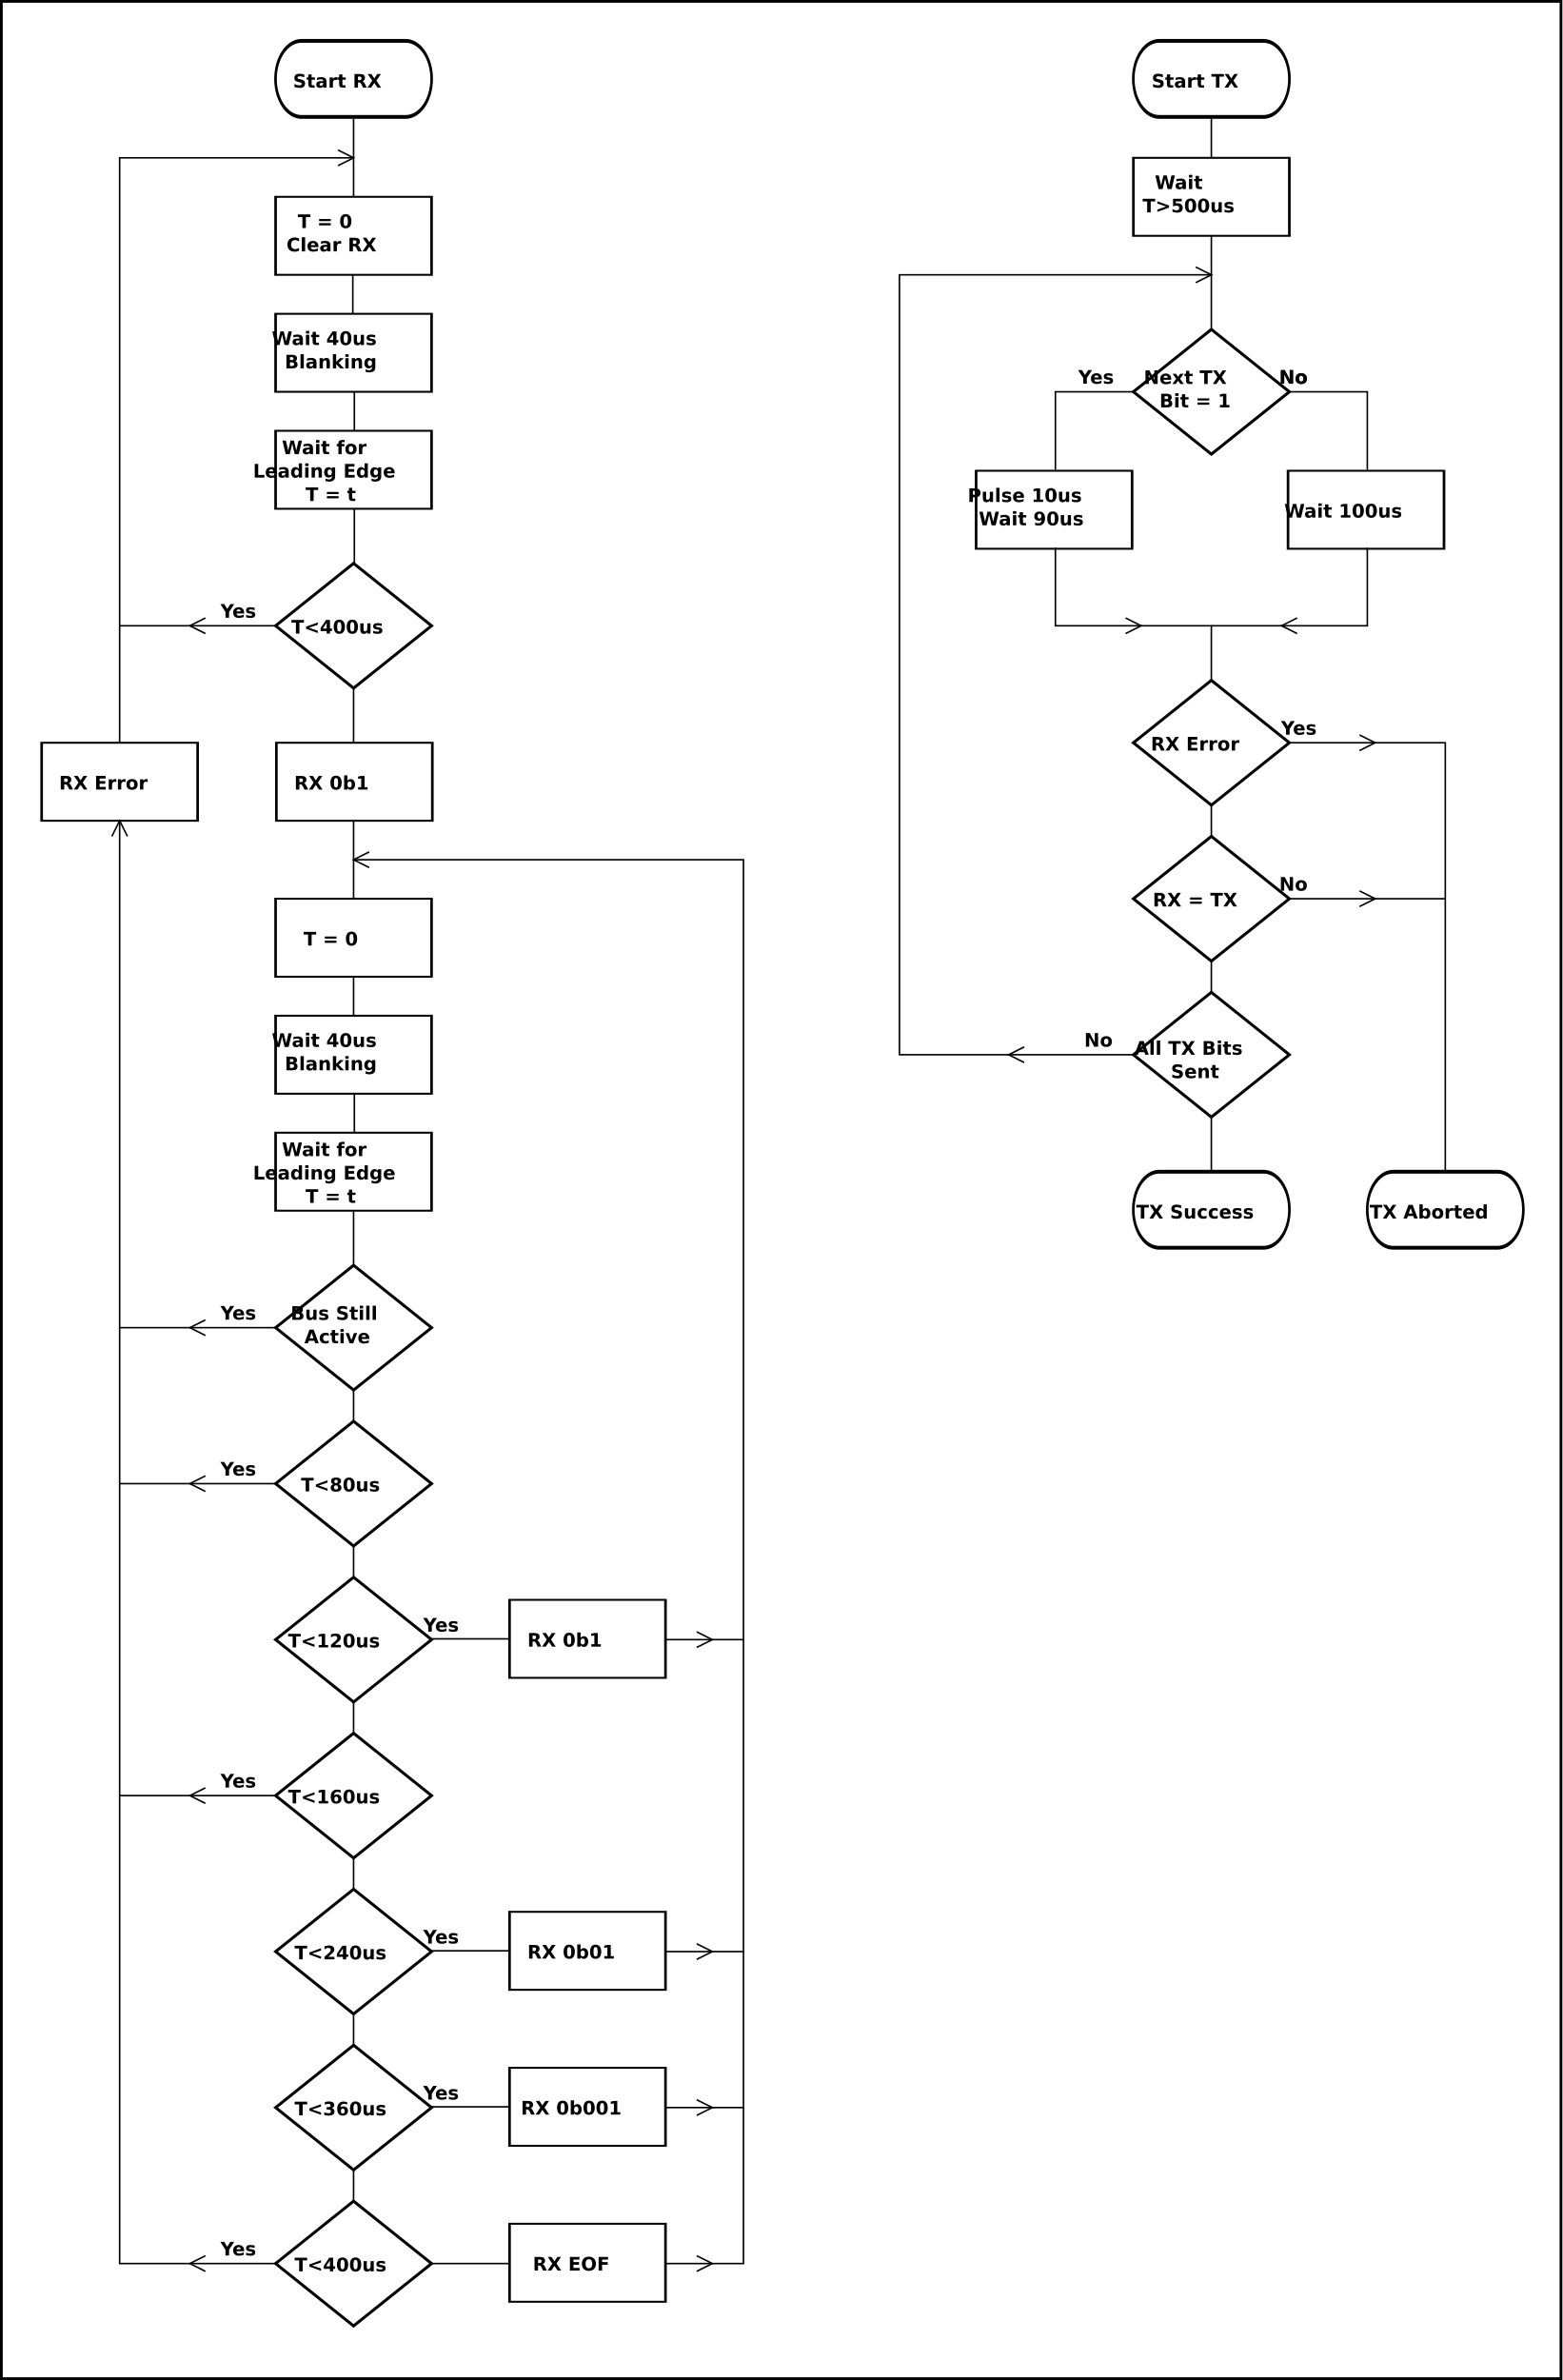
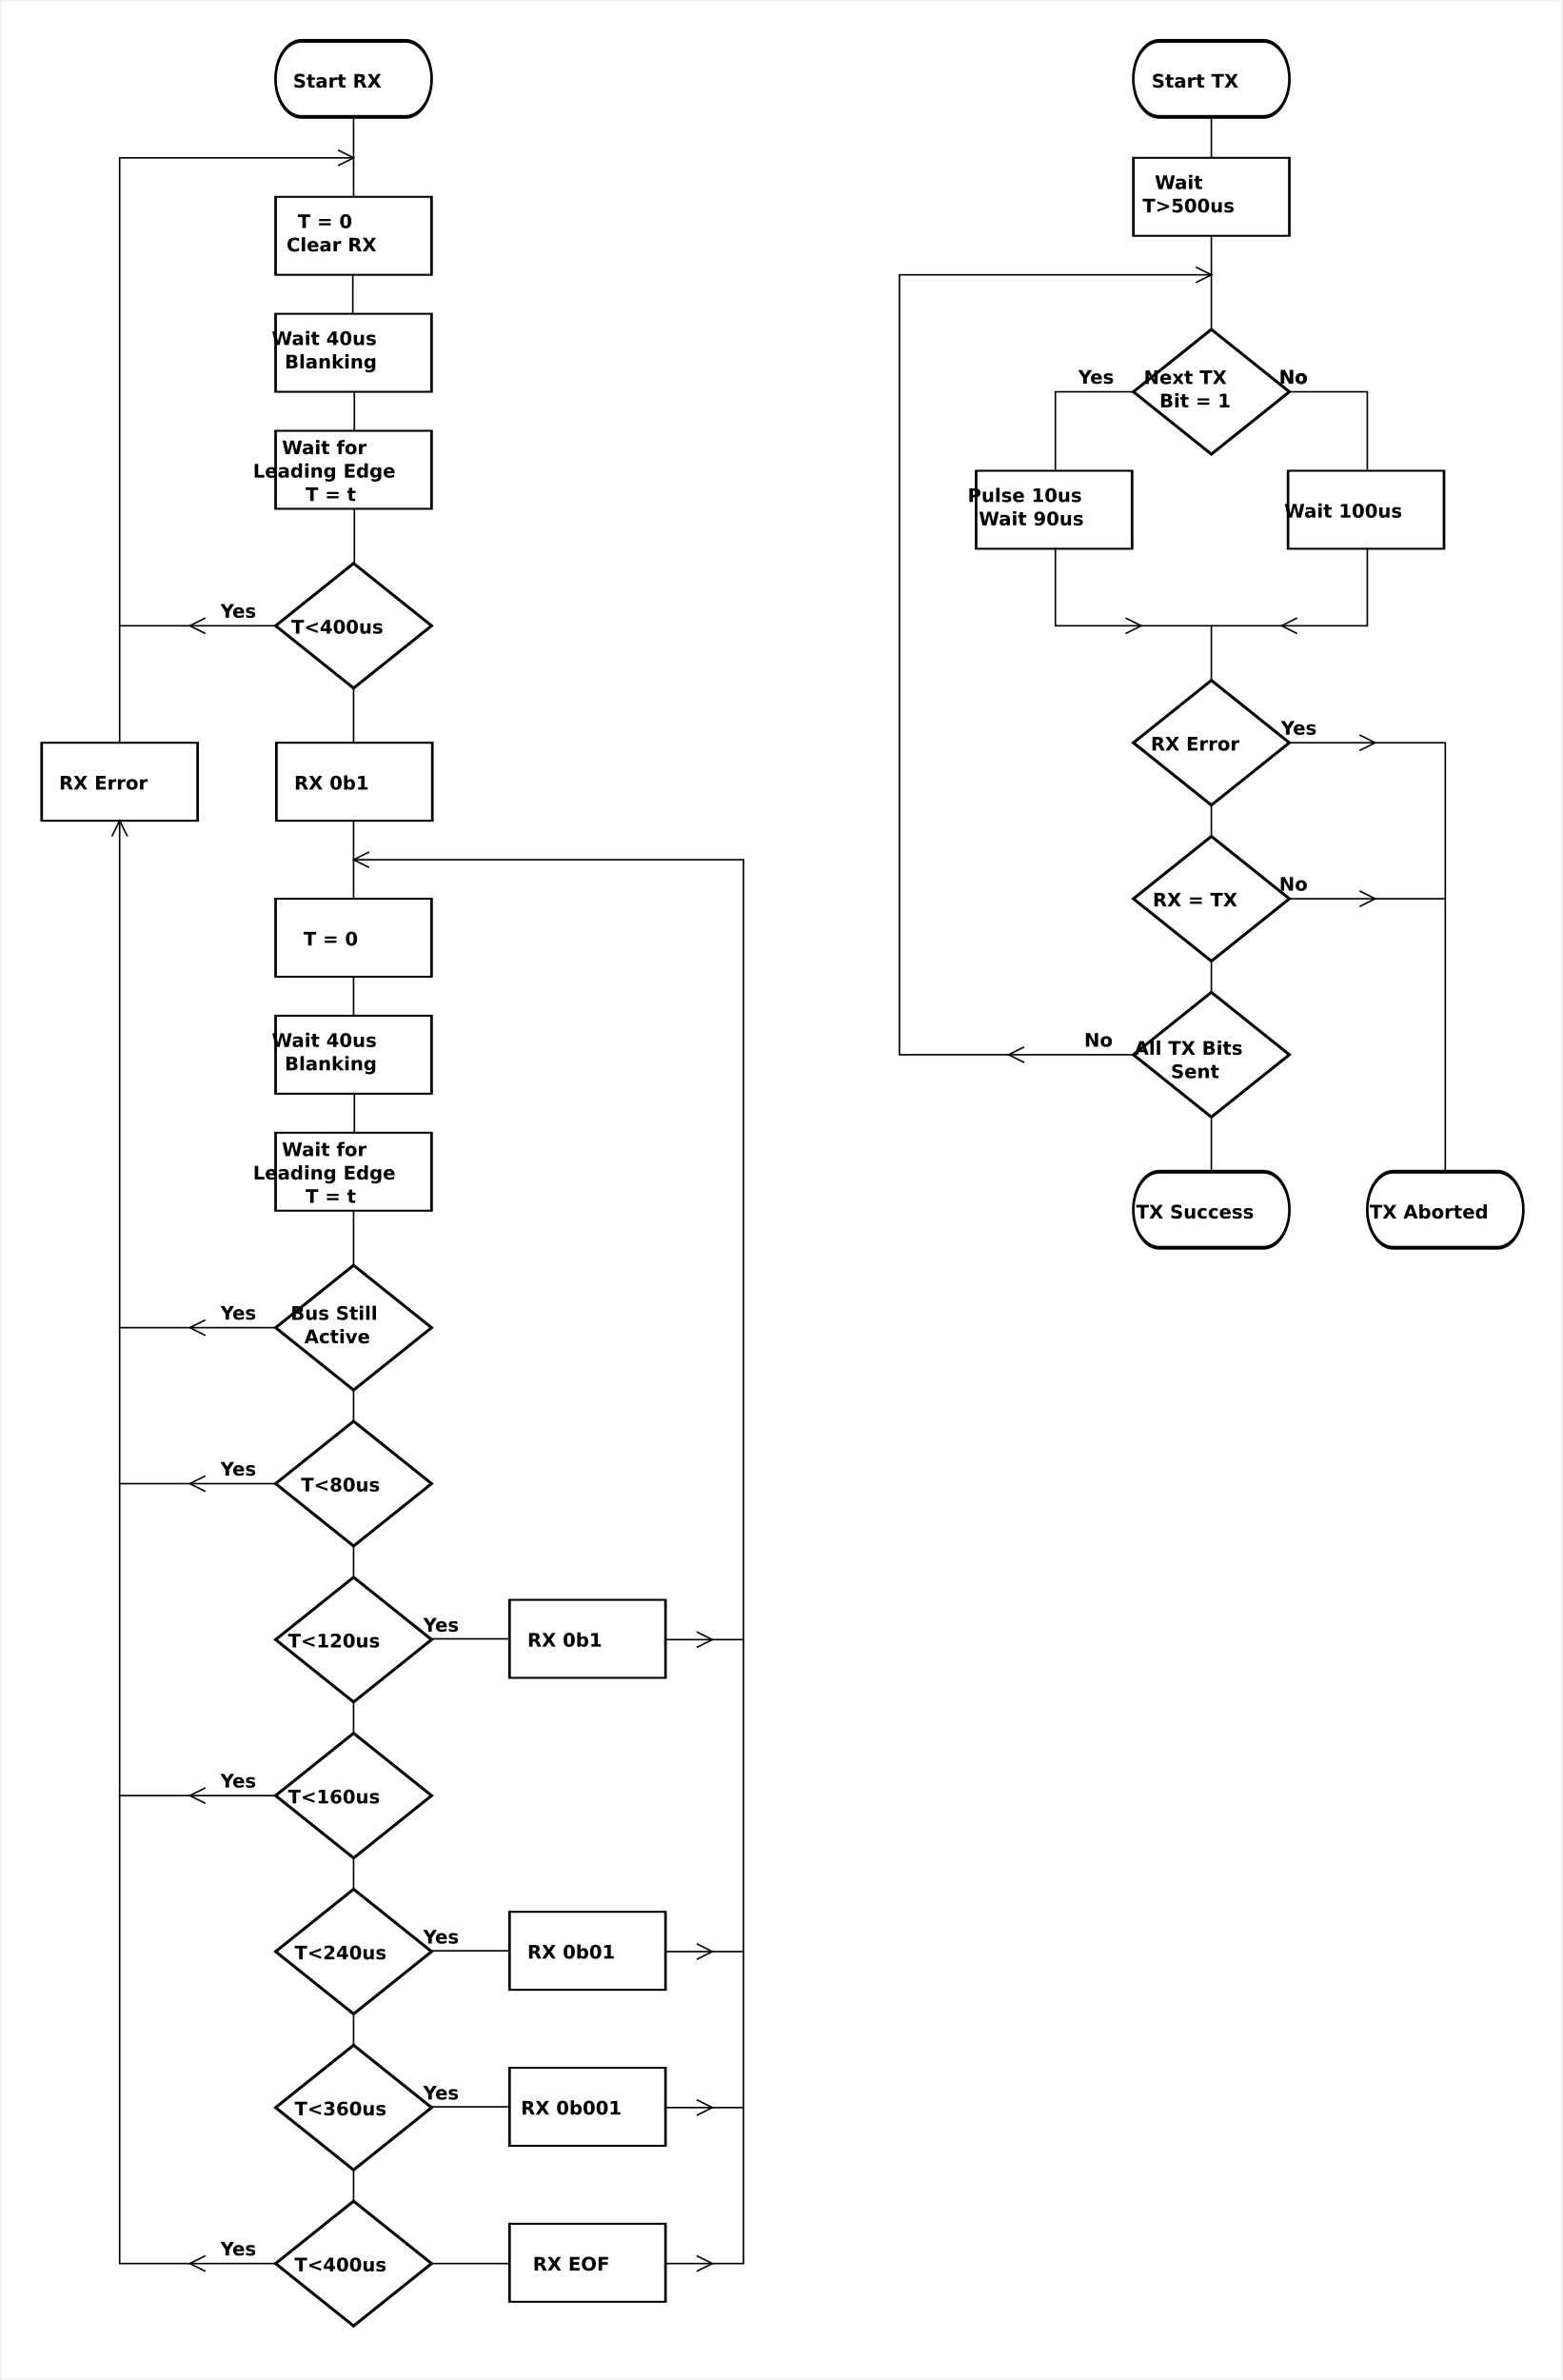
<svg xmlns="http://www.w3.org/2000/svg" xmlns:xlink="http://www.w3.org/1999/xlink" width="265.049mm" height="403.715mm" viewBox="0 0 265.049 403.715" version="1.1" id="svg5" xml:space="preserve">
  <defs id="defs2">
    <symbol id="Process">
      <rect x="15" y="35" width="120" height="80" style="stroke-width:2" id="rect2507" />
    </symbol>
    <symbol id="Decision">
      <path d="M 15,75 75,35 135,75 75,115 Z" style="stroke-width:2" id="path2549" />
    </symbol>
    <symbol id="Terminal">
      <path d="m 35,95 a 20,20 0 0 1 0,-40 h 80 a 20,20 0 0 1 0,40 z" style="stroke-width:2" id="path2593" />
    </symbol>
  </defs>
  <g id="layer2" transform="translate(-19.61111,-15.33148)" style="display:inline">
-     <rect style="fill:#ffffff;fill-opacity:1;stroke:#000000;stroke-width:0.465" id="rect12955" width="264.583" height="403.249" x="19.844" y="15.564" />
+     <rect style="fill:#ffffff;fill-opacity:1;stroke:#ffffff;stroke-width:0.465;stroke-opacity:0" id="rect12955" width="264.583" height="403.249" x="19.844" y="15.564" />
  </g>
  <g id="layer1" transform="translate(-19.61111,-15.33148)" style="display:inline">
    <use xlink:href="#Process" style="display:inline;fill:#aaccee;fill-opacity:0;stroke:#000000" id="use3000-4" transform="matrix(0.2204861,0,0,0.1653646,23.37153,135.5357)" />
    <text xml:space="preserve" style="font-weight:bold;font-size:3.175px;line-height:1.25;font-family:'Bitstream Vera Sans';-inkscape-font-specification:'Bitstream Vera Sans Bold';text-align:center;letter-spacing:0px;text-anchor:middle;display:inline;stroke-width:0.265" x="39.908" y="149.261" id="text11920-5-9-7-3-6-5-6-3-5-9-6-7-4">
      <tspan id="tspan4343-3-1-9-4" x="39.908" y="149.261">RX Error</tspan>
    </text>
    <text xml:space="preserve" style="font-weight:bold;font-size:3.175px;line-height:1.25;font-family:'Bitstream Vera Sans';-inkscape-font-specification:'Bitstream Vera Sans Bold';text-align:center;letter-spacing:0px;text-anchor:middle;display:inline;stroke-width:0.265" x="225.116" y="142.646" id="text11920-5-9-7-3-6-5-6-3-5-9-6-7-37">
      <tspan id="tspan4343-3-1-9-5" x="225.116" y="142.646">RX Error</tspan>
    </text>
    <g id="g7251-1" transform="translate(185.2083,33.56089)" style="display:inline">
      <use xlink:href="#Process" style="display:inline;fill:#aaccee;fill-opacity:0;stroke:#000000" id="use3000-2-8" transform="matrix(0.2204861,0,0,0.1653646,49.60938,55.8381)" />
      <text xml:space="preserve" style="font-weight:bold;font-size:3.175px;line-height:1.25;font-family:'Bitstream Vera Sans';-inkscape-font-specification:'Bitstream Vera Sans Bold';text-align:center;letter-spacing:0px;text-anchor:middle;display:inline;stroke-width:0.265" x="66.146" y="69.563" id="text11920-5-9-7-3-6-5-6-3-5-9-6-7-0-7">
        <tspan x="66.146" y="69.563" id="tspan7122-20">Wait 100us</tspan>
      </text>
    </g>
    <g id="g7251-9" transform="translate(132.2917,33.56088)" style="display:inline">
      <use xlink:href="#Process" style="display:inline;fill:#aaccee;fill-opacity:0;stroke:#000000" id="use3000-2-36" transform="matrix(0.2204861,0,0,0.1653646,49.60938,55.8381)" />
      <text xml:space="preserve" style="font-weight:bold;font-size:3.175px;line-height:1.25;font-family:'Bitstream Vera Sans';-inkscape-font-specification:'Bitstream Vera Sans Bold';text-align:center;letter-spacing:0px;text-anchor:middle;display:inline;stroke-width:0.265" x="66.146" y="66.918" id="text11920-5-9-7-3-6-5-6-3-5-9-6-7-0-06">
        <tspan id="tspan4343-3-1-9-2-2" x="66.146" y="66.918">Pulse 10us</tspan>
        <tspan x="66.146" y="70.886" id="tspan7122-6">Wait 90us</tspan>
      </text>
    </g>
    <g id="g7251-5" transform="translate(158.9705,-19.52115)" style="display:inline">
      <use xlink:href="#Process" style="display:inline;fill:#aaccee;fill-opacity:0;stroke:#000000" id="use3000-2-3" transform="matrix(0.2204861,0,0,0.1653646,49.60938,55.8381)" />
      <text xml:space="preserve" style="font-weight:bold;font-size:3.175px;line-height:1.25;font-family:'Bitstream Vera Sans';-inkscape-font-specification:'Bitstream Vera Sans Bold';text-align:center;letter-spacing:0px;text-anchor:middle;display:inline;stroke-width:0.265" x="66.146" y="66.918" id="text11920-5-9-7-3-6-5-6-3-5-9-6-7-0-5">
        <tspan x="66.146" y="66.918" id="tspan7122-2">Wait </tspan>
        <tspan x="66.146" y="70.886" id="tspan697">T&gt;500us</tspan>
      </text>
    </g>
    <text xml:space="preserve" style="font-weight:bold;font-size:3.175px;line-height:1.25;font-family:'Bitstream Vera Sans';-inkscape-font-specification:'Bitstream Vera Sans Bold';text-align:center;letter-spacing:0px;text-anchor:middle;display:inline;stroke-width:0.265" x="79.596" y="122.803" id="text11920-5-9-7-3-6-5-6-3-5-9-6-74">
      <tspan id="tspan4343-3-1-4" x="79.596" y="122.803">T&lt;400us</tspan>
    </text>
    <use xlink:href="#Decision" style="display:inline;fill:#aaccee;fill-opacity:0;stroke:#000000" id="use3443-6-8-9-4-7-3" transform="matrix(0.2204861,0,0,0.2645833,63.05902,101.636)" />
    <use xlink:href="#Decision" style="display:inline;fill:#aaccee;fill-opacity:0;stroke:#000000" id="use3443-6-8-9-4-7-2" transform="matrix(0.2204861,0,0,0.2645833,208.5799,121.4797)" />
    <text xml:space="preserve" style="font-weight:bold;font-size:3.175px;line-height:1.25;font-family:'Bitstream Vera Sans';-inkscape-font-specification:'Bitstream Vera Sans Bold';text-align:center;letter-spacing:0px;text-anchor:middle;display:inline;stroke-width:0.265" x="225.116" y="169.105" id="text11920-5-9-7-3-6-5-6-3-5-9-6-7-37-9">
      <tspan id="tspan4343-3-1-9-5-2" x="225.116" y="169.105">RX = TX</tspan>
    </text>
    <use xlink:href="#Decision" style="display:inline;fill:#aaccee;fill-opacity:0;stroke:#000000" id="use3443-6-8-9-4-7-2-2" transform="matrix(0.2204861,0,0,0.2645833,208.5799,147.938)" />
    <text xml:space="preserve" style="font-weight:bold;font-size:3.175px;line-height:1.25;font-family:'Bitstream Vera Sans';-inkscape-font-specification:'Bitstream Vera Sans Bold';text-align:center;letter-spacing:0px;text-anchor:middle;display:inline;stroke-width:0.265" x="225.116" y="194.24" id="text11920-5-9-7-3-6-5-6-3-5-9-6-7-37-9-8">
      <tspan id="tspan4343-3-1-9-5-2-9" x="225.116" y="194.24">All TX Bits</tspan>
      <tspan x="225.116" y="198.209" id="tspan3469">Sent</tspan>
    </text>
    <use xlink:href="#Decision" style="display:inline;fill:#aaccee;fill-opacity:0;stroke:#000000" id="use3443-6-8-9-4-7-2-2-7" transform="matrix(0.2204861,0,0,0.2645833,208.5799,174.3964)" />
    <g id="g6867-5" transform="translate(92.82467,165.5549)" style="display:inline">
      <use xlink:href="#Process" style="display:inline;fill:#aaccee;fill-opacity:0;stroke:#000000" id="use3000-6-0" transform="matrix(0.2204861,0,0,0.1653646,9.92188,115.3693)" />
      <text xml:space="preserve" style="font-weight:bold;font-size:3.175px;line-height:1.25;font-family:'Bitstream Vera Sans';-inkscape-font-specification:'Bitstream Vera Sans Bold';text-align:center;letter-spacing:0px;text-anchor:middle;display:inline;stroke-width:0.265" x="26.458" y="129.095" id="text11920-5-9-7-3-6-5-6-3-5-9-6-7-3-9">
        <tspan id="tspan4343-3-1-9-20-6" x="26.458" y="129.095">RX 0b1</tspan>
      </text>
    </g>
    <use xlink:href="#Process" style="display:inline;fill:#aaccee;fill-opacity:0;stroke:#000000" id="use3000-6-5-3" transform="matrix(0.2204861,0,0,0.1653646,102.7465,333.8409)" />
    <text xml:space="preserve" style="font-weight:bold;font-size:3.175px;line-height:1.25;font-family:'Bitstream Vera Sans';-inkscape-font-specification:'Bitstream Vera Sans Bold';text-align:center;letter-spacing:0px;text-anchor:middle;display:inline;stroke-width:0.265" x="119.283" y="347.566" id="text11920-5-9-7-3-6-5-6-3-5-9-6-7-3-4-8">
      <tspan id="tspan4343-3-1-9-20-7-5" x="119.283" y="347.566">RX 0b01</tspan>
    </text>
    <use xlink:href="#Process" style="display:inline;fill:#aaccee;fill-opacity:0;stroke:#000000" id="use3000-6-4-6" transform="matrix(0.2204861,0,0,0.1653646,102.7465,360.2992)" />
    <text xml:space="preserve" style="font-weight:bold;font-size:3.175px;line-height:1.25;font-family:'Bitstream Vera Sans';-inkscape-font-specification:'Bitstream Vera Sans Bold';text-align:center;letter-spacing:0px;text-anchor:middle;display:inline;stroke-width:0.265" x="119.283" y="374.025" id="text11920-5-9-7-3-6-5-6-3-5-9-6-7-3-3-1">
      <tspan id="tspan4343-3-1-9-20-0-1" x="119.283" y="374.025">RX 0b001</tspan>
    </text>
    <use xlink:href="#Process" style="display:inline;fill:#aaccee;fill-opacity:0;stroke:#000000" id="use3000-6-8-5" transform="matrix(0.2204861,0,0,0.1653646,102.7465,386.7576)" />
    <text xml:space="preserve" style="font-weight:bold;font-size:3.175px;line-height:1.25;font-family:'Bitstream Vera Sans';-inkscape-font-specification:'Bitstream Vera Sans Bold';text-align:center;letter-spacing:0px;text-anchor:middle;display:inline;stroke-width:0.265" x="119.283" y="400.483" id="text11920-5-9-7-3-6-5-6-3-5-9-6-7-3-6-9">
      <tspan x="119.283" y="400.483" id="tspan7124-8">RX EOF</tspan>
    </text>
    <path style="display:inline;fill:none;stroke:#000000;stroke-width:0.265px;stroke-linecap:butt;stroke-linejoin:miter;stroke-opacity:1" d="M 106.054,293.327 H 92.825" id="path8292-4" />
    <path style="display:inline;fill:none;stroke:#000000;stroke-width:0.265px;stroke-linecap:butt;stroke-linejoin:miter;stroke-opacity:1" d="M 106.054,346.243 H 92.825" id="path8294-8" />
    <path style="display:inline;fill:none;stroke:#000000;stroke-width:0.265px;stroke-linecap:butt;stroke-linejoin:miter;stroke-opacity:1" d="M 106.054,372.702 H 92.825" id="path8296-1" />
    <text xml:space="preserve" style="font-weight:bold;font-size:3.175px;line-height:1.25;font-family:'Bitstream Vera Sans';-inkscape-font-specification:'Bitstream Vera Sans Bold';text-align:center;letter-spacing:0px;text-anchor:middle;display:inline;stroke-width:0.265" x="225.116" y="30.198" id="text11920-5-9-7-3-6-5-6-3-5-9-6-7-3-2-2-3">
      <tspan x="225.116" y="30.198" id="tspan589-6">Start TX</tspan>
    </text>
    <use xlink:href="#Terminal" style="display:inline;fill:#aaccee;fill-opacity:0;stroke:#000000;stroke-opacity:1" id="use8369-7" transform="matrix(0.220735,0,0,0.3226069,208.5612,4.51759)" />
    <text xml:space="preserve" style="font-weight:bold;font-size:3.175px;line-height:1.25;font-family:'Bitstream Vera Sans';-inkscape-font-specification:'Bitstream Vera Sans Bold';text-align:center;letter-spacing:0px;text-anchor:middle;display:inline;stroke-width:0.265" x="225.116" y="222.021" id="text11920-5-9-7-3-6-5-6-3-5-9-6-7-3-2-2-3-2">
      <tspan x="225.116" y="222.021" id="tspan589-6-9">TX Success</tspan>
    </text>
    <use xlink:href="#Terminal" style="display:inline;fill:#aaccee;fill-opacity:0;stroke:#000000;stroke-opacity:1" id="use8369-7-3" transform="matrix(0.220735,0,0,0.3226069,208.5612,196.3405)" />
    <path style="display:inline;fill:none;stroke:#000000;stroke-width:0.265px;stroke-linecap:butt;stroke-linejoin:miter;stroke-opacity:1" d="m 222.47,60.626 2.646,1.323 -2.646,1.323" id="path423-8" />
    <text xml:space="preserve" style="font-weight:bold;font-size:3.175px;line-height:1.25;font-family:'Bitstream Vera Sans';-inkscape-font-specification:'Bitstream Vera Sans Bold';text-align:center;letter-spacing:0px;text-anchor:middle;display:inline;stroke-width:0.265" x="225.116" y="80.469" id="text11920-5-9-7-3-6-5-6-3-5-9-6-7-37-9-3">
      <tspan id="tspan4343-3-1-9-5-2-6" x="225.116" y="80.469">Next TX </tspan>
      <tspan x="225.116" y="84.438" id="tspan2564">Bit = 1</tspan>
    </text>
    <use xlink:href="#Decision" style="display:inline;fill:#aaccee;fill-opacity:0;stroke:#000000" id="use3443-6-8-9-4-7-2-2-1" transform="matrix(0.2204861,0,0,0.2645833,208.5799,61.94847)" />
    <text xml:space="preserve" style="font-weight:bold;font-size:3.175px;line-height:1.25;font-family:'Bitstream Vera Sans';-inkscape-font-specification:'Bitstream Vera Sans Bold';text-align:center;letter-spacing:0px;text-anchor:middle;display:inline;stroke-width:0.265" x="264.804" y="222.021" id="text11920-5-9-7-3-6-5-6-3-5-9-6-7-3-2-2-3-1">
      <tspan x="264.804" y="222.021" id="tspan589-6-94">TX Aborted</tspan>
    </text>
    <use xlink:href="#Terminal" style="display:inline;fill:#aaccee;fill-opacity:0;stroke:#000000;stroke-opacity:1" id="use8369-7-7" transform="matrix(0.220735,0,0,0.3226069,248.2487,196.3405)" />
    <path style="fill:none;stroke:#000000;stroke-width:0.265px;stroke-linecap:butt;stroke-linejoin:miter;stroke-opacity:1" d="m 238.345,81.792 h 13.229 v 13.229" id="path3571" />
    <path style="fill:none;stroke:#000000;stroke-width:0.265px;stroke-linecap:butt;stroke-linejoin:miter;stroke-opacity:1" d="M 211.887,81.792 H 198.658 V 95.021" id="path3573" />
    <path style="fill:none;stroke:#000000;stroke-width:0.265px;stroke-linecap:butt;stroke-linejoin:miter;stroke-opacity:1" d="m 225.116,55.334 v 15.875" id="path3575" />
    <path style="fill:none;stroke:#000000;stroke-width:0.265px;stroke-linecap:butt;stroke-linejoin:miter;stroke-opacity:1" d="M 225.116,42.105 V 35.49" id="path3577" />
    <path style="fill:none;stroke:#000000;stroke-width:0.265px;stroke-linecap:butt;stroke-linejoin:miter;stroke-opacity:1" d="m 225.116,204.823 v 9.26" id="path3585" />
    <path style="fill:none;stroke:#000000;stroke-width:0.265px;stroke-linecap:butt;stroke-linejoin:miter;stroke-opacity:1" d="m 225.116,183.657 v -5.292" id="path3587" />
    <path style="fill:none;stroke:#000000;stroke-width:0.265px;stroke-linecap:butt;stroke-linejoin:miter;stroke-opacity:1" d="m 225.116,157.198 v -5.292" id="path3589" />
    <path style="fill:none;stroke:#000000;stroke-width:0.265px;stroke-linecap:butt;stroke-linejoin:miter;stroke-opacity:1" d="m 238.345,141.323 h 26.458 v 72.76" id="path3591" />
    <path style="fill:none;stroke:#000000;stroke-width:0.265px;stroke-linecap:butt;stroke-linejoin:miter;stroke-opacity:1" d="m 238.345,167.782 h 26.458" id="path3593" />
    <path style="fill:none;stroke:#000000;stroke-width:0.265px;stroke-linecap:butt;stroke-linejoin:miter;stroke-opacity:1" d="m 198.658,108.251 v 13.229 h 26.458 v 9.26" id="path3595" />
    <path style="fill:none;stroke:#000000;stroke-width:0.265px;stroke-linecap:butt;stroke-linejoin:miter;stroke-opacity:1" d="m 251.575,108.251 v 13.229 h -26.458" id="path3597" />
    <path style="fill:none;stroke:#000000;stroke-width:0.265px;stroke-linecap:butt;stroke-linejoin:miter;stroke-opacity:1" d="M 225.116,61.948 H 172.2 V 194.24 h 39.688" id="path3599" />
    <g id="g7251-4" transform="translate(13.44965,125.9997)" style="display:inline">
      <use xlink:href="#Process" style="display:inline;fill:#aaccee;fill-opacity:0;stroke:#000000" id="use3000-2-5" transform="matrix(0.2204861,0,0,0.1653646,49.60938,55.8381)" />
      <text xml:space="preserve" style="font-weight:bold;font-size:3.175px;line-height:1.25;font-family:'Bitstream Vera Sans';-inkscape-font-specification:'Bitstream Vera Sans Bold';text-align:center;letter-spacing:0px;text-anchor:middle;display:inline;stroke-width:0.265" x="66.146" y="66.918" id="text11920-5-9-7-3-6-5-6-3-5-9-6-7-0-03">
        <tspan id="tspan4343-3-1-9-2-6" x="66.146" y="66.918">Wait 40us</tspan>
        <tspan x="66.146" y="70.886" id="tspan7122-1">Blanking</tspan>
      </text>
    </g>
    <g id="g7251-2-0" transform="translate(13.44965,26.78094)" style="display:inline">
      <use xlink:href="#Process" style="display:inline;fill:#aaccee;fill-opacity:0;stroke:#000000" id="use3000-2-6-6" transform="matrix(0.2204861,0,0,0.1653646,49.60938,55.8381)" />
      <text xml:space="preserve" style="font-weight:bold;font-size:3.175px;line-height:1.25;font-family:'Bitstream Vera Sans';-inkscape-font-specification:'Bitstream Vera Sans Bold';text-align:center;letter-spacing:0px;text-anchor:middle;display:inline;stroke-width:0.265" x="66.146" y="65.595" id="text11920-5-9-7-3-6-5-6-3-5-9-6-7-0-6-3">
        <tspan x="66.146" y="65.595" id="tspan7122-9-2">Wait for</tspan>
        <tspan x="66.146" y="69.563" id="tspan7443-0">Leading Edge</tspan>
        <tspan x="66.146" y="73.532" id="tspan5891">T = t</tspan>
      </text>
    </g>
    <g id="g7241-6" transform="translate(-72.67222,-12.90656)" style="display:inline">
      <use xlink:href="#Process" style="display:inline;fill:#aaccee;fill-opacity:0;stroke:#000000" id="use3000-2-9-1" transform="matrix(0.2204861,0,0,0.1653646,135.7312,55.8381)" />
      <text xml:space="preserve" style="font-weight:bold;font-size:3.175px;line-height:1.25;font-family:'Bitstream Vera Sans';-inkscape-font-specification:'Bitstream Vera Sans Bold';text-align:center;letter-spacing:0px;text-anchor:middle;display:inline;stroke-width:0.265" x="152.4" y="66.918" id="text11920-5-9-7-3-6-5-6-3-5-9-6-7-0-0-5">
        <tspan x="152.4" y="66.918" id="tspan7235-4">T = 0</tspan>
        <tspan x="152.4" y="70.886" id="tspan7331">Clear RX</tspan>
      </text>
    </g>
    <g id="g7251-2-0-0" transform="translate(13.44965,145.8434)" style="display:inline">
      <use xlink:href="#Process" style="display:inline;fill:#aaccee;fill-opacity:0;stroke:#000000" id="use3000-2-6-6-7" transform="matrix(0.2204861,0,0,0.1653646,49.60938,55.8381)" />
      <text xml:space="preserve" style="font-weight:bold;font-size:3.175px;line-height:1.25;font-family:'Bitstream Vera Sans';-inkscape-font-specification:'Bitstream Vera Sans Bold';text-align:center;letter-spacing:0px;text-anchor:middle;display:inline;stroke-width:0.265" x="66.146" y="65.595" id="text11920-5-9-7-3-6-5-6-3-5-9-6-7-0-6-3-8">
        <tspan x="66.146" y="65.595" id="tspan7122-9-2-6">Wait for</tspan>
        <tspan x="66.146" y="69.563" id="tspan7443-0-8">Leading Edge</tspan>
        <tspan x="66.146" y="73.532" id="tspan5891-8">T = t</tspan>
      </text>
    </g>
    <g id="g7241-6-4" transform="translate(-26.23784,106.1559)" style="display:inline">
      <use xlink:href="#Process" style="display:inline;fill:#aaccee;fill-opacity:0;stroke:#000000" id="use3000-2-9-1-3" transform="matrix(0.2204861,0,0,0.1653646,89.29688,55.8381)" />
      <text xml:space="preserve" style="font-weight:bold;font-size:3.175px;line-height:1.25;font-family:'Bitstream Vera Sans';-inkscape-font-specification:'Bitstream Vera Sans Bold';text-align:center;letter-spacing:0px;text-anchor:middle;display:inline;stroke-width:0.265" x="105.833" y="69.563" id="text11920-5-9-7-3-6-5-6-3-5-9-6-7-0-0-5-1">
        <tspan x="105.833" y="69.563" id="tspan7235-4-4">T = 0</tspan>
      </text>
    </g>
    <g id="g8441-7" transform="translate(-92.25137,73.08302)" style="display:inline">
      <use xlink:href="#Process" style="display:inline;fill:#aaccee;fill-opacity:0;stroke:#000000" id="use3000-6-7-6" transform="matrix(0.2204861,0,0,0.1653646,155.4427,62.45269)" />
      <text xml:space="preserve" style="font-weight:bold;font-size:3.175px;line-height:1.25;font-family:'Bitstream Vera Sans';-inkscape-font-specification:'Bitstream Vera Sans Bold';text-align:center;letter-spacing:0px;text-anchor:middle;display:inline;stroke-width:0.265" x="171.979" y="76.178" id="text11920-5-9-7-3-6-5-6-3-5-9-6-7-3-2-5">
        <tspan id="tspan4343-3-1-9-20-72-6" x="171.979" y="76.178">RX 0b1</tspan>
      </text>
    </g>
    <text xml:space="preserve" style="font-weight:bold;font-size:3.175px;line-height:1.25;font-family:'Bitstream Vera Sans';-inkscape-font-specification:'Bitstream Vera Sans Bold';text-align:center;letter-spacing:0px;text-anchor:middle;display:inline;stroke-width:0.265" x="79.595" y="30.198" id="text11920-5-9-7-3-6-5-6-3-5-9-6-7-3-2-2-9">
      <tspan x="79.595" y="30.198" id="tspan589-3">Start RX</tspan>
    </text>
    <text xml:space="preserve" style="font-weight:bold;font-size:3.175px;line-height:1.25;font-family:'Bitstream Vera Sans';-inkscape-font-specification:'Bitstream Vera Sans Bold';text-align:center;letter-spacing:0px;text-anchor:middle;display:inline;stroke-width:0.265" x="62.808" y="120.112" id="text11920-5-9-7-3-6-5-6-3-5-9-6-7-3-2-2-9-9">
      <tspan x="62.808" y="120.112" id="tspan589-3-6">Yes</tspan>
    </text>
    <text xml:space="preserve" style="font-weight:bold;font-size:3.175px;line-height:1.25;font-family:'Bitstream Vera Sans';-inkscape-font-specification:'Bitstream Vera Sans Bold';text-align:center;letter-spacing:0px;text-anchor:middle;display:inline;stroke-width:0.265" x="62.808" y="239.174" id="text11920-5-9-7-3-6-5-6-3-5-9-6-7-3-2-2-9-9-2">
      <tspan x="62.808" y="239.174" id="tspan589-3-6-1">Yes</tspan>
    </text>
    <text xml:space="preserve" style="font-weight:bold;font-size:3.175px;line-height:1.25;font-family:'Bitstream Vera Sans';-inkscape-font-specification:'Bitstream Vera Sans Bold';text-align:center;letter-spacing:0px;text-anchor:middle;display:inline;stroke-width:0.265" x="208.329" y="80.424" id="text11920-5-9-7-3-6-5-6-3-5-9-6-7-3-2-2-9-9-2-6">
      <tspan x="208.329" y="80.424" id="tspan589-3-6-1-4">Yes</tspan>
    </text>
    <text xml:space="preserve" style="font-weight:bold;font-size:3.175px;line-height:1.25;font-family:'Bitstream Vera Sans';-inkscape-font-specification:'Bitstream Vera Sans Bold';text-align:center;letter-spacing:0px;text-anchor:middle;display:inline;stroke-width:0.265" x="242.725" y="139.956" id="text11920-5-9-7-3-6-5-6-3-5-9-6-7-3-2-2-9-9-2-6-38">
      <tspan x="242.725" y="139.956" id="tspan589-3-6-1-4-6">Yes</tspan>
    </text>
    <text xml:space="preserve" style="font-weight:bold;font-size:3.175px;line-height:1.25;font-family:'Bitstream Vera Sans';-inkscape-font-specification:'Bitstream Vera Sans Bold';text-align:center;letter-spacing:0px;text-anchor:middle;display:inline;stroke-width:0.265" x="241.796" y="80.424" id="text11920-5-9-7-3-6-5-6-3-5-9-6-7-3-2-2-9-9-2-6-3">
      <tspan x="241.796" y="80.424" id="tspan589-3-6-1-4-3">No</tspan>
    </text>
    <text xml:space="preserve" style="font-weight:bold;font-size:3.175px;line-height:1.25;font-family:'Bitstream Vera Sans';-inkscape-font-specification:'Bitstream Vera Sans Bold';text-align:center;letter-spacing:0px;text-anchor:middle;display:inline;stroke-width:0.265" x="241.796" y="80.424" id="text11920-5-9-7-3-6-5-6-3-5-9-6-7-3-2-2-9-9-2-6-3-8">
      <tspan x="241.796" y="80.424" id="tspan589-3-6-1-4-3-8">No</tspan>
    </text>
    <text xml:space="preserve" style="font-weight:bold;font-size:3.175px;line-height:1.25;font-family:'Bitstream Vera Sans';-inkscape-font-specification:'Bitstream Vera Sans Bold';text-align:center;letter-spacing:0px;text-anchor:middle;display:inline;stroke-width:0.265" x="241.796" y="166.414" id="text11920-5-9-7-3-6-5-6-3-5-9-6-7-3-2-2-9-9-2-6-3-89">
      <tspan x="241.796" y="166.414" id="tspan589-3-6-1-4-3-7">No</tspan>
    </text>
    <text xml:space="preserve" style="font-weight:bold;font-size:3.175px;line-height:1.25;font-family:'Bitstream Vera Sans';-inkscape-font-specification:'Bitstream Vera Sans Bold';text-align:center;letter-spacing:0px;text-anchor:middle;display:inline;stroke-width:0.265" x="208.723" y="192.872" id="text11920-5-9-7-3-6-5-6-3-5-9-6-7-3-2-2-9-9-2-6-3-7">
      <tspan x="208.723" y="192.872" id="tspan589-3-6-1-4-3-6">No</tspan>
    </text>
    <text xml:space="preserve" style="font-weight:bold;font-size:3.175px;line-height:1.25;font-family:'Bitstream Vera Sans';-inkscape-font-specification:'Bitstream Vera Sans Bold';text-align:center;letter-spacing:0px;text-anchor:middle;display:inline;stroke-width:0.265" x="62.808" y="265.633" id="text11920-5-9-7-3-6-5-6-3-5-9-6-7-3-2-2-9-9-7">
      <tspan x="62.808" y="265.633" id="tspan589-3-6-8">Yes</tspan>
    </text>
    <text xml:space="preserve" style="font-weight:bold;font-size:3.175px;line-height:1.25;font-family:'Bitstream Vera Sans';-inkscape-font-specification:'Bitstream Vera Sans Bold';text-align:center;letter-spacing:0px;text-anchor:middle;display:inline;stroke-width:0.265" x="62.808" y="318.549" id="text11920-5-9-7-3-6-5-6-3-5-9-6-7-3-2-2-9-9-5">
      <tspan x="62.808" y="318.549" id="tspan589-3-6-7">Yes</tspan>
    </text>
    <text xml:space="preserve" style="font-weight:bold;font-size:3.175px;line-height:1.25;font-family:'Bitstream Vera Sans';-inkscape-font-specification:'Bitstream Vera Sans Bold';text-align:center;letter-spacing:0px;text-anchor:middle;display:inline;stroke-width:0.265" x="62.808" y="397.924" id="text11920-5-9-7-3-6-5-6-3-5-9-6-7-3-2-2-9-9-4">
      <tspan x="62.808" y="397.924" id="tspan589-3-6-18">Yes</tspan>
    </text>
    <use xlink:href="#Terminal" style="display:inline;fill:#aaccee;fill-opacity:0;stroke:#000000;stroke-opacity:1" id="use8369-4" transform="matrix(0.220735,0,0,0.3226069,63.04036,4.51759)" />
    <path style="display:inline;fill:none;stroke:#000000;stroke-width:0.265px;stroke-linecap:butt;stroke-linejoin:miter;stroke-opacity:1" d="m 79.463,68.563 v -6.615" id="path3793-5" />
    <path style="display:inline;fill:none;stroke:#000000;stroke-width:0.265px;stroke-linecap:butt;stroke-linejoin:miter;stroke-opacity:1" d="m 79.728,207.469 v -6.615" id="path3795-2" />
    <g id="g7251-4-9" transform="translate(13.44965,6.937187)" style="display:inline">
      <use xlink:href="#Process" style="display:inline;fill:#aaccee;fill-opacity:0;stroke:#000000" id="use3000-2-5-2" transform="matrix(0.2204861,0,0,0.1653646,49.60938,55.8381)" />
      <text xml:space="preserve" style="font-weight:bold;font-size:3.175px;line-height:1.25;font-family:'Bitstream Vera Sans';-inkscape-font-specification:'Bitstream Vera Sans Bold';text-align:center;letter-spacing:0px;text-anchor:middle;display:inline;stroke-width:0.265" x="66.146" y="66.918" id="text11920-5-9-7-3-6-5-6-3-5-9-6-7-0-03-0">
        <tspan id="tspan4343-3-1-9-2-6-6" x="66.146" y="66.918">Wait 40us</tspan>
        <tspan x="66.146" y="70.886" id="tspan7122-1-8">Blanking</tspan>
      </text>
    </g>
    <path style="display:inline;fill:none;stroke:#000000;stroke-width:0.265px;stroke-linecap:butt;stroke-linejoin:miter;stroke-opacity:1" d="m 79.728,88.407 v -6.615" id="path3795-2-2" />
    <path style="fill:none;stroke:#000000;stroke-width:0.265px;stroke-linecap:butt;stroke-linejoin:miter;stroke-opacity:1" d="M 79.595,48.719 V 35.49" id="path5893" />
    <path style="fill:none;stroke:#000000;stroke-width:0.265px;stroke-linecap:butt;stroke-linejoin:miter;stroke-opacity:1" d="m 79.728,101.636 v 9.26" id="path5895" />
    <g id="g6653-1" transform="translate(13.44966,169.6559)" style="display:inline">
      <text xml:space="preserve" style="font-weight:bold;font-size:3.175px;line-height:1.25;font-family:'Bitstream Vera Sans';-inkscape-font-specification:'Bitstream Vera Sans Bold';text-align:center;letter-spacing:0px;text-anchor:middle;display:inline;stroke-width:0.265" x="66.146" y="125.126" id="text11920-5-9-7-3-6-5-6-3-5-9-6-4-7">
        <tspan id="tspan4343-3-1-5-7" x="66.146" y="125.126"> T&lt;120us</tspan>
      </text>
      <use xlink:href="#Decision" style="display:inline;fill:#aaccee;fill-opacity:0;stroke:#000000" id="use3443-6-8-9-4-7-8-11" transform="matrix(0.2204861,0,0,0.2645833,49.60938,103.9592)" />
    </g>
    <g id="g6653-0-5" style="display:inline" transform="translate(13.44966,196.1143)">
      <text xml:space="preserve" style="font-weight:bold;font-size:3.175px;line-height:1.25;font-family:'Bitstream Vera Sans';-inkscape-font-specification:'Bitstream Vera Sans Bold';text-align:center;letter-spacing:0px;text-anchor:middle;display:inline;stroke-width:0.265" x="66.146" y="125.126" id="text11920-5-9-7-3-6-5-6-3-5-9-6-4-3-9">
        <tspan id="tspan4343-3-1-5-6-7" x="66.146" y="125.126"> T&lt;160us</tspan>
      </text>
      <use xlink:href="#Decision" style="display:inline;fill:#aaccee;fill-opacity:0;stroke:#000000" id="use3443-6-8-9-4-7-8-1-7" transform="matrix(0.2204861,0,0,0.2645833,49.60938,103.9592)" />
    </g>
    <text xml:space="preserve" style="font-weight:bold;font-size:3.175px;line-height:1.25;font-family:'Bitstream Vera Sans';-inkscape-font-specification:'Bitstream Vera Sans Bold';text-align:center;letter-spacing:0px;text-anchor:middle;display:inline;stroke-width:0.265" x="79.595" y="347.698" id="text11920-5-9-7-3-6-5-6-3-5-9-6-4-3-5-6">
      <tspan id="tspan4343-3-1-5-6-5-7" x="79.595" y="347.698"> T&lt;240us</tspan>
    </text>
    <use xlink:href="#Decision" style="display:inline;fill:#aaccee;fill-opacity:0;stroke:#000000" id="use3443-6-8-9-4-7-8-1-4-3" transform="matrix(0.2204861,0,0,0.2645833,63.05903,326.5318)" />
    <text xml:space="preserve" style="font-weight:bold;font-size:3.175px;line-height:1.25;font-family:'Bitstream Vera Sans';-inkscape-font-specification:'Bitstream Vera Sans Bold';text-align:center;letter-spacing:0px;text-anchor:middle;display:inline;stroke-width:0.265" x="79.595" y="374.157" id="text11920-5-9-7-3-6-5-6-3-5-9-6-4-3-6-6">
      <tspan id="tspan4343-3-1-5-6-56-5" x="79.595" y="374.157"> T&lt;360us</tspan>
    </text>
    <use xlink:href="#Decision" style="display:inline;fill:#aaccee;fill-opacity:0;stroke:#000000" id="use3443-6-8-9-4-7-8-1-9-6" transform="matrix(0.2204861,0,0,0.2645833,63.05903,352.9901)" />
    <text xml:space="preserve" style="font-weight:bold;font-size:3.175px;line-height:1.25;font-family:'Bitstream Vera Sans';-inkscape-font-specification:'Bitstream Vera Sans Bold';text-align:center;letter-spacing:0px;text-anchor:middle;display:inline;stroke-width:0.265" x="79.595" y="400.615" id="text11920-5-9-7-3-6-5-6-3-5-9-6-4-3-7-3">
      <tspan id="tspan4343-3-1-5-6-4-9" x="79.595" y="400.615"> T&lt;400us</tspan>
    </text>
    <use xlink:href="#Decision" style="display:inline;fill:#aaccee;fill-opacity:0;stroke:#000000" id="use3443-6-8-9-4-7-8-1-5-4" transform="matrix(0.2204861,0,0,0.2645833,63.05903,379.4484)" />
    <text xml:space="preserve" style="font-weight:bold;font-size:3.175px;line-height:1.25;font-family:'Bitstream Vera Sans';-inkscape-font-specification:'Bitstream Vera Sans Bold';text-align:center;letter-spacing:0px;text-anchor:middle;display:inline;stroke-width:0.265" x="79.595" y="268.324" id="text11920-5-9-7-3-6-5-6-3-5-9-6-8">
      <tspan id="tspan4343-3-1-1" x="79.595" y="268.324"> T&lt;80us</tspan>
    </text>
    <use xlink:href="#Decision" style="display:inline;fill:#aaccee;fill-opacity:0;stroke:#000000" id="use3443-6-8-9-4-7-29" transform="matrix(0.2204861,0,0,0.2645833,63.05903,247.1568)" />
    <text xml:space="preserve" style="font-weight:bold;font-size:3.175px;line-height:1.25;font-family:'Bitstream Vera Sans';-inkscape-font-specification:'Bitstream Vera Sans Bold';text-align:center;letter-spacing:0px;text-anchor:middle;display:inline;stroke-width:0.265" x="79.595" y="239.219" id="text11920-5-9-7-3-6-5-6-3-5-9-6-8-0">
      <tspan id="tspan4343-3-1-1-3" x="79.595" y="239.219"> Bus Still</tspan>
      <tspan x="79.595" y="243.188" id="tspan7248">Active</tspan>
    </text>
    <use xlink:href="#Decision" style="display:inline;fill:#aaccee;fill-opacity:0;stroke:#000000" id="use3443-6-8-9-4-7-29-0" transform="matrix(0.2204861,0,0,0.2645833,63.05903,220.6985)" />
    <path style="display:inline;fill:none;stroke:#000000;stroke-width:0.265px;stroke-linecap:butt;stroke-linejoin:miter;stroke-opacity:1" d="m 79.595,277.584 v 5.292" id="path7455-3" />
    <path style="display:inline;fill:none;stroke:#000000;stroke-width:0.265px;stroke-linecap:butt;stroke-linejoin:miter;stroke-opacity:1" d="m 79.595,304.042 v 5.292" id="path7457-9" />
    <path style="display:inline;fill:none;stroke:#000000;stroke-width:0.265px;stroke-linecap:butt;stroke-linejoin:miter;stroke-opacity:1" d="m 79.595,330.501 v 5.292" id="path7459-0" />
    <path style="display:inline;fill:none;stroke:#000000;stroke-width:0.265px;stroke-linecap:butt;stroke-linejoin:miter;stroke-opacity:1" d="m 79.595,356.959 v 5.292" id="path7461-8" />
    <path style="display:inline;fill:none;stroke:#000000;stroke-width:0.265px;stroke-linecap:butt;stroke-linejoin:miter;stroke-opacity:1" d="m 79.595,383.417 v 5.292" id="path7463-8" />
    <path style="fill:none;stroke:#000000;stroke-width:0.265px;stroke-linecap:butt;stroke-linejoin:miter;stroke-opacity:1" d="m 79.595,154.553 v 13.229" id="path7199" />
    <path style="fill:none;stroke:#000000;stroke-width:0.265px;stroke-linecap:butt;stroke-linejoin:miter;stroke-opacity:1" d="m 132.512,293.459 h 13.229 V 161.167 H 79.595" id="path7250" />
    <path style="fill:none;stroke:#000000;stroke-width:0.265px;stroke-linecap:butt;stroke-linejoin:miter;stroke-opacity:1" d="m 132.512,346.376 h 13.229 v -52.917" id="path7252" />
    <path style="fill:none;stroke:#000000;stroke-width:0.265px;stroke-linecap:butt;stroke-linejoin:miter;stroke-opacity:1" d="m 132.512,372.834 h 13.229 v -26.458" id="path7254" />
    <path style="fill:none;stroke:#000000;stroke-width:0.265px;stroke-linecap:butt;stroke-linejoin:miter;stroke-opacity:1" d="m 132.512,399.292 h 13.229 v -26.458" id="path7256" />
    <path style="fill:none;stroke:#000000;stroke-width:0.265px;stroke-linecap:butt;stroke-linejoin:miter;stroke-opacity:1" d="M 92.825,399.292 H 106.054" id="path7258" />
    <path style="fill:none;stroke:#000000;stroke-width:0.265px;stroke-linecap:butt;stroke-linejoin:miter;stroke-opacity:1" d="m 79.595,220.698 v 9.26" id="path7260" />
    <path style="fill:none;stroke:#000000;stroke-width:0.265px;stroke-linecap:butt;stroke-linejoin:miter;stroke-opacity:1" d="m 79.595,251.126 v 5.292" id="path7262" />
    <path style="fill:none;stroke:#000000;stroke-width:0.265px;stroke-linecap:butt;stroke-linejoin:miter;stroke-opacity:1" d="m 79.595,181.011 v 6.615" id="path7264" />
    <path style="fill:none;stroke:#000000;stroke-width:0.265px;stroke-linecap:butt;stroke-linejoin:miter;stroke-opacity:1" d="m 79.595,132.063 v 9.26" id="path7266" />
    <path style="fill:none;stroke:#000000;stroke-width:0.265px;stroke-linecap:butt;stroke-linejoin:miter;stroke-opacity:1" d="M 66.366,121.48 H 39.908 V 42.105 h 39.687" id="path7319" />
    <path style="fill:none;stroke:#000000;stroke-width:0.265px;stroke-linecap:butt;stroke-linejoin:miter;stroke-opacity:1" d="M 39.908,141.323 V 121.48" id="path7321" />
    <path style="fill:none;stroke:#000000;stroke-width:0.265px;stroke-linecap:butt;stroke-linejoin:miter;stroke-opacity:1" d="M 66.366,240.542 H 39.908 V 154.553" id="path7323" />
    <path style="fill:none;stroke:#000000;stroke-width:0.265px;stroke-linecap:butt;stroke-linejoin:miter;stroke-opacity:1" d="M 66.366,267.001 H 39.908 V 240.542" id="path7325" />
    <path style="fill:none;stroke:#000000;stroke-width:0.265px;stroke-linecap:butt;stroke-linejoin:miter;stroke-opacity:1" d="M 66.366,319.917 H 39.908 V 267.001" id="path7327" />
    <path style="fill:none;stroke:#000000;stroke-width:0.265px;stroke-linecap:butt;stroke-linejoin:miter;stroke-opacity:1" d="m 66.366,399.292 h -26.458 v -79.375" id="path7329" />
    <path style="fill:none;stroke:#000000;stroke-width:0.265px;stroke-linecap:butt;stroke-linejoin:miter;stroke-opacity:1" d="m 76.95,40.782 2.646,1.323 -2.646,1.323" id="path7333" />
    <path style="fill:none;stroke:#000000;stroke-width:0.265px;stroke-linecap:butt;stroke-linejoin:miter;stroke-opacity:1" d="m 38.585,157.198 1.323,-2.646 1.323,2.646" id="path7335" />
    <path style="fill:none;stroke:#000000;stroke-width:0.265px;stroke-linecap:butt;stroke-linejoin:miter;stroke-opacity:1" d="m 54.46,120.157 -2.646,1.323 2.646,1.323" id="path7337" />
    <path style="display:inline;fill:none;stroke:#000000;stroke-width:0.265px;stroke-linecap:butt;stroke-linejoin:miter;stroke-opacity:1" d="m 54.46,239.219 -2.646,1.323 2.646,1.323" id="path7337-4" />
    <path style="display:inline;fill:none;stroke:#000000;stroke-width:0.265px;stroke-linecap:butt;stroke-linejoin:miter;stroke-opacity:1" d="m 54.46,265.678 -2.646,1.323 2.646,1.323" id="path7337-7" />
    <path style="display:inline;fill:none;stroke:#000000;stroke-width:0.265px;stroke-linecap:butt;stroke-linejoin:miter;stroke-opacity:1" d="m 54.46,318.594 -2.646,1.323 2.646,1.323" id="path7337-6" />
    <path style="display:inline;fill:none;stroke:#000000;stroke-width:0.265px;stroke-linecap:butt;stroke-linejoin:miter;stroke-opacity:1" d="m 54.46,397.969 -2.646,1.323 2.646,1.323" id="path7337-3" />
    <path style="fill:none;stroke:#000000;stroke-width:0.265px;stroke-linecap:butt;stroke-linejoin:miter;stroke-opacity:1" d="m 82.241,159.844 -2.646,1.323 2.646,1.323" id="path7339" />
    <path style="display:inline;fill:none;stroke:#000000;stroke-width:0.265px;stroke-linecap:butt;stroke-linejoin:miter;stroke-opacity:1" d="m 239.668,120.157 -2.646,1.323 2.646,1.323" id="path7339-3" />
    <path style="display:inline;fill:none;stroke:#000000;stroke-width:0.265px;stroke-linecap:butt;stroke-linejoin:miter;stroke-opacity:1" d="m 193.366,192.917 -2.646,1.323 2.646,1.323" id="path7339-0" />
    <path style="fill:none;stroke:#000000;stroke-width:0.265px;stroke-linecap:butt;stroke-linejoin:miter;stroke-opacity:1" d="m 137.804,292.136 2.646,1.323 -2.646,1.323" id="path7407" />
    <path style="display:inline;fill:none;stroke:#000000;stroke-width:0.265px;stroke-linecap:butt;stroke-linejoin:miter;stroke-opacity:1" d="m 250.252,166.459 2.646,1.323 -2.646,1.323" id="path7407-4" />
    <path style="display:inline;fill:none;stroke:#000000;stroke-width:0.265px;stroke-linecap:butt;stroke-linejoin:miter;stroke-opacity:1" d="m 250.252,140.001 2.646,1.323 -2.646,1.323" id="path7407-4-3" />
    <path style="display:inline;fill:none;stroke:#000000;stroke-width:0.265px;stroke-linecap:butt;stroke-linejoin:miter;stroke-opacity:1" d="m 210.564,120.157 2.646,1.323 -2.646,1.323" id="path7407-4-0" />
    <path style="display:inline;fill:none;stroke:#000000;stroke-width:0.265px;stroke-linecap:butt;stroke-linejoin:miter;stroke-opacity:1" d="m 137.804,345.053 2.646,1.323 -2.646,1.323" id="path7407-1" />
    <path style="display:inline;fill:none;stroke:#000000;stroke-width:0.265px;stroke-linecap:butt;stroke-linejoin:miter;stroke-opacity:1" d="m 137.804,371.511 2.646,1.323 -2.646,1.323" id="path7407-7" />
    <path style="display:inline;fill:none;stroke:#000000;stroke-width:0.265px;stroke-linecap:butt;stroke-linejoin:miter;stroke-opacity:1" d="m 137.804,397.969 2.646,1.323 -2.646,1.323" id="path7407-5" />
    <text xml:space="preserve" style="font-weight:bold;font-size:3.175px;line-height:1.25;font-family:'Bitstream Vera Sans';-inkscape-font-specification:'Bitstream Vera Sans Bold';text-align:center;letter-spacing:0px;text-anchor:middle;display:inline;stroke-width:0.265" x="97.204" y="292.091" id="text11920-5-9-7-3-6-5-6-3-5-9-6-7-3-2-2-9-9-59">
      <tspan x="97.204" y="292.091" id="tspan589-3-6-75">Yes</tspan>
    </text>
    <text xml:space="preserve" style="font-weight:bold;font-size:3.175px;line-height:1.25;font-family:'Bitstream Vera Sans';-inkscape-font-specification:'Bitstream Vera Sans Bold';text-align:center;letter-spacing:0px;text-anchor:middle;display:inline;stroke-width:0.265" x="97.204" y="345.008" id="text11920-5-9-7-3-6-5-6-3-5-9-6-7-3-2-2-9-9-3">
      <tspan x="97.204" y="345.008" id="tspan589-3-6-88">Yes</tspan>
    </text>
    <text xml:space="preserve" style="font-weight:bold;font-size:3.175px;line-height:1.25;font-family:'Bitstream Vera Sans';-inkscape-font-specification:'Bitstream Vera Sans Bold';text-align:center;letter-spacing:0px;text-anchor:middle;display:inline;stroke-width:0.265" x="97.204" y="371.466" id="text11920-5-9-7-3-6-5-6-3-5-9-6-7-3-2-2-9-9-31">
      <tspan x="97.204" y="371.466" id="tspan589-3-6-89">Yes</tspan>
    </text>
  </g>
</svg>
